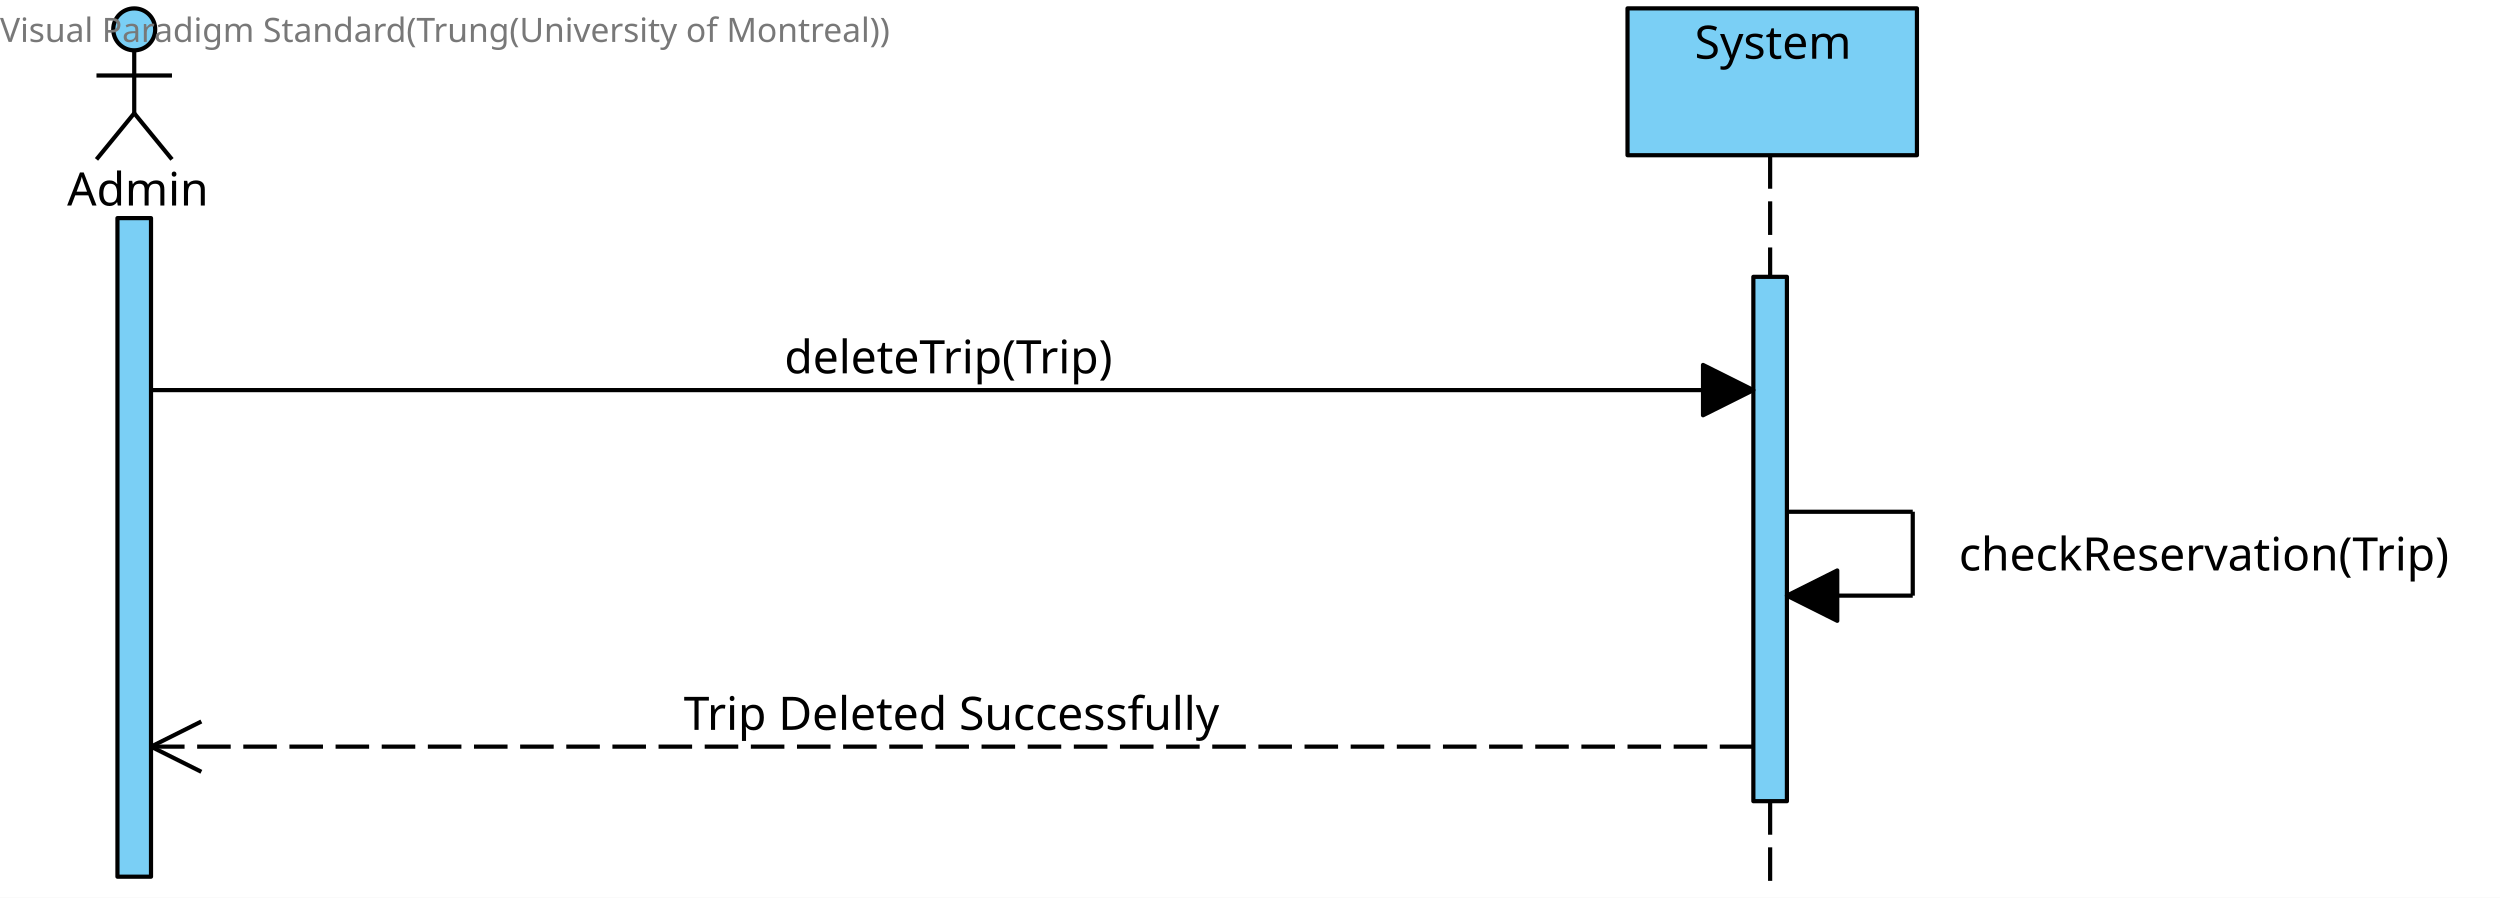
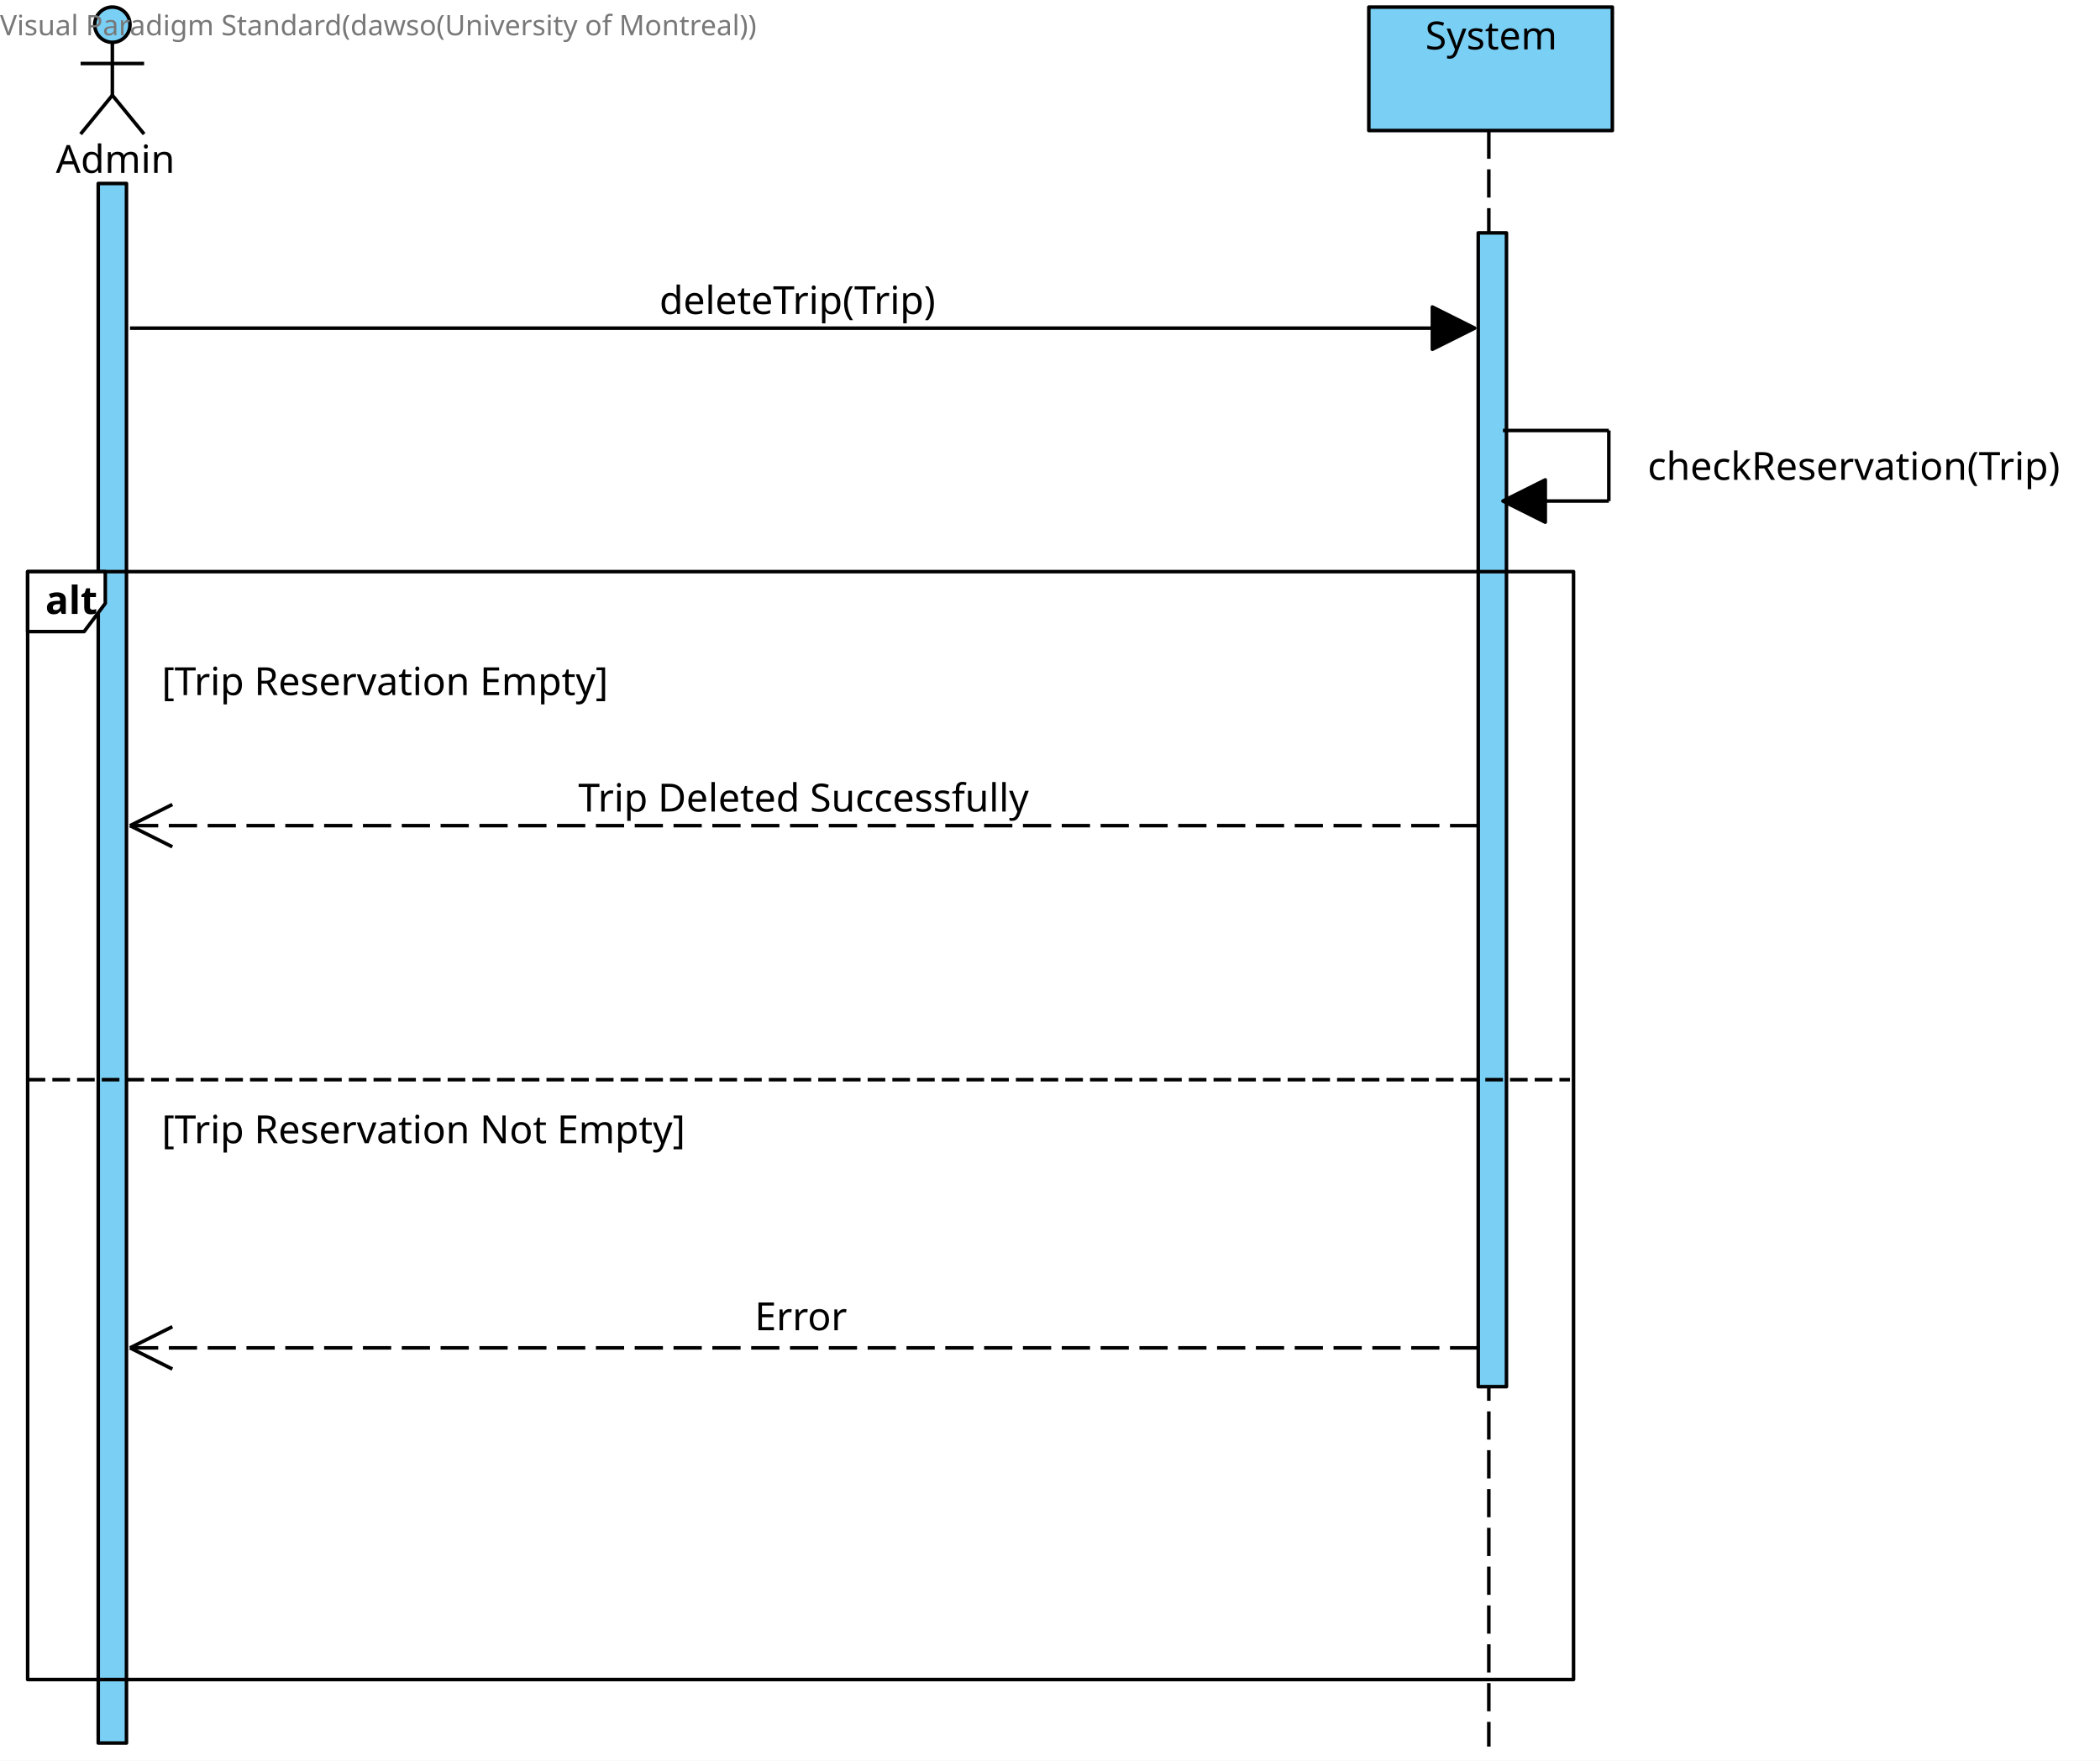
- <svg xmlns="http://www.w3.org/2000/svg" fill-opacity="0" color-rendering="auto" color-interpolation="auto" text-rendering="auto" stroke="rgb(0,0,0)" stroke-linecap="square" width="596" stroke-miterlimit="10" shape-rendering="auto" stroke-opacity="0" fill="rgb(0,0,0)" stroke-dasharray="none" font-weight="normal" stroke-width="1" height="214" font-family="'Dialog'" font-style="normal" stroke-linejoin="miter" font-size="12px" stroke-dashoffset="0" image-rendering="auto">
+ <svg xmlns="http://www.w3.org/2000/svg" fill-opacity="0" color-rendering="auto" color-interpolation="auto" text-rendering="auto" stroke="rgb(0,0,0)" stroke-linecap="square" width="595" stroke-miterlimit="10" shape-rendering="auto" stroke-opacity="0" fill="rgb(0,0,0)" stroke-dasharray="none" font-weight="normal" stroke-width="1" height="499" font-family="'Dialog'" font-style="normal" stroke-linejoin="miter" font-size="12px" stroke-dashoffset="0" image-rendering="auto">
  <defs id="genericDefs" />
  <g>
    <defs id="defs1">
      <clipPath clipPathUnits="userSpaceOnUse" id="clipPath1">
-         <path d="M-7 -7 L81 -7 L81 219 L-7 219 L-7 -7 Z" />
+         <path d="M-7 -7 L81 -7 L81 504 L-7 504 L-7 -7 Z" />
      </clipPath>
      <clipPath clipPathUnits="userSpaceOnUse" id="clipPath2">
-         <path d="M-7 -7 L71 -7 L71 219 L-7 219 L-7 -7 Z" />
+         <path d="M-7 -7 L71 -7 L71 504 L-7 504 L-7 -7 Z" />
      </clipPath>
      <clipPath clipPathUnits="userSpaceOnUse" id="clipPath3">
-         <path d="M-7 -7 L19 -7 L19 136 L-7 136 L-7 -7 Z" />
+         <path d="M-7 -7 L19 -7 L19 338 L-7 338 L-7 -7 Z" />
      </clipPath>
      <clipPath clipPathUnits="userSpaceOnUse" id="clipPath4">
+         <path d="M-7 -7 L449 -7 L449 325 L-7 325 L-7 -7 Z" />
+       </clipPath>
+       <clipPath clipPathUnits="userSpaceOnUse" id="clipPath5">
+         <path d="M160 24 L160 38 L39 38 L39 24 ZM181 151 L181 165 L40 165 L40 151 ZM-7 -7 L-7 325 L449 325 L449 -7 Z" />
+       </clipPath>
+       <clipPath clipPathUnits="userSpaceOnUse" id="clipPath6">
+         <path d="M0 0 L0 18 L23 18 L23 0 Z" />
+       </clipPath>
+       <clipPath clipPathUnits="userSpaceOnUse" id="clipPath7">
+         <path d="M-7 -7 L449 -7 L449 138 L-7 138 L-7 -7 Z" />
+       </clipPath>
+       <clipPath clipPathUnits="userSpaceOnUse" id="clipPath8">
+         <path d="M0 0 L0 15 L142 15 L142 0 Z" />
+       </clipPath>
+       <clipPath clipPathUnits="userSpaceOnUse" id="clipPath9">
+         <path d="M0 0 L0 4 L438 4 L438 0 Z" />
+       </clipPath>
+       <clipPath clipPathUnits="userSpaceOnUse" id="clipPath10">
+         <path d="M-7 -7 L449 -7 L449 179 L-7 179 L-7 -7 Z" />
+       </clipPath>
+       <clipPath clipPathUnits="userSpaceOnUse" id="clipPath11">
+         <path d="M0 0 L0 15 L162 15 L162 0 Z" />
+       </clipPath>
+       <clipPath clipPathUnits="userSpaceOnUse" id="clipPath12">
        <path d="M-70 -15 L140 -15 L140 30 L-70 30 L-70 -15 Z" />
      </clipPath>
-       <clipPath clipPathUnits="userSpaceOnUse" id="clipPath5">
+       <clipPath clipPathUnits="userSpaceOnUse" id="clipPath13">
        <path d="M-52 -15 L104 -15 L104 30 L-52 30 L-52 -15 Z" />
      </clipPath>
-       <clipPath clipPathUnits="userSpaceOnUse" id="clipPath6">
+       <clipPath clipPathUnits="userSpaceOnUse" id="clipPath14">
+         <path d="M0 0 L470 0 L470 87 L0 87 L0 0 Z" />
+       </clipPath>
+       <clipPath clipPathUnits="userSpaceOnUse" id="clipPath15">
+         <path d="M305 26 L305 41 L160 41 L160 26 ZM0 0 L0 87 L470 87 L470 0 Z" />
+       </clipPath>
+       <clipPath clipPathUnits="userSpaceOnUse" id="clipPath16">
        <path d="M0 0 L469 0 L469 87 L0 87 L0 0 Z" />
      </clipPath>
-       <clipPath clipPathUnits="userSpaceOnUse" id="clipPath7">
-         <path d="M305 25 L305 40 L160 40 L160 25 ZM0 0 L0 87 L469 87 L469 2 L463 2 L463 0 Z" />
+       <clipPath clipPathUnits="userSpaceOnUse" id="clipPath17">
+         <path d="M279 26 L279 41 L183 41 L183 26 ZM0 0 L0 87 L462 87 L462 73 L469 73 L469 0 L63 0 L63 1 L11 1 L11 0 Z" />
      </clipPath>
-       <clipPath clipPathUnits="userSpaceOnUse" id="clipPath8">
-         <path d="M0 0 L474 0 L474 87 L0 87 L0 0 Z" />
-       </clipPath>
-       <clipPath clipPathUnits="userSpaceOnUse" id="clipPath9">
-         <path d="M281 25 L281 40 L185 40 L185 25 ZM0 0 L0 87 L464 87 L464 72 L474 72 L474 0 Z" />
-       </clipPath>
-       <clipPath clipPathUnits="userSpaceOnUse" id="clipPath10">
+       <clipPath clipPathUnits="userSpaceOnUse" id="clipPath18">
        <path d="M0 0 L117 0 L117 107 L0 107 L0 0 Z" />
      </clipPath>
-       <clipPath clipPathUnits="userSpaceOnUse" id="clipPath11">
+       <clipPath clipPathUnits="userSpaceOnUse" id="clipPath19">
        <path d="M0 0 L0 107 L117 107 L117 59 L73 59 L73 44 L117 44 L117 0 Z" />
      </clipPath>
-       <clipPath clipPathUnits="userSpaceOnUse" id="clipPath12">
+       <clipPath clipPathUnits="userSpaceOnUse" id="clipPath20">
+         <path d="M255 25 L255 40 L210 40 L210 25 ZM0 0 L0 87 L470 87 L470 0 Z" />
+       </clipPath>
+       <clipPath clipPathUnits="userSpaceOnUse" id="clipPath21">
+         <path d="M-45 -15 L90 -15 L90 30 L-45 30 L-45 -15 Z" />
+       </clipPath>
+       <clipPath clipPathUnits="userSpaceOnUse" id="clipPath22">
        <path d="M-135 -15 L270 -15 L270 30 L-135 30 L-135 -15 Z" />
      </clipPath>
-       <clipPath clipPathUnits="userSpaceOnUse" id="clipPath13">
+       <clipPath clipPathUnits="userSpaceOnUse" id="clipPath23">
        <path d="M-96 -15 L192 -15 L192 30 L-96 30 L-96 -15 Z" />
      </clipPath>
-       <clipPath clipPathUnits="userSpaceOnUse" id="clipPath14">
+       <clipPath clipPathUnits="userSpaceOnUse" id="clipPath24">
        <path d="M-145 -15 L290 -15 L290 30 L-145 30 L-145 -15 Z" />
      </clipPath>
    </defs>
    <g fill="white" text-rendering="geometricPrecision" fill-opacity="1" stroke-opacity="1" stroke="white">
-       <rect x="0" width="596" height="214" y="0" stroke="none" />
+       <rect x="0" width="595" height="499" y="0" stroke="none" />
    </g>
-     <g font-size="11px" transform="translate(388,2)" fill-opacity="1" fill="rgb(122,207,245)" text-rendering="geometricPrecision" image-rendering="optimizeQuality" font-family="sans-serif" stroke="rgb(122,207,245)" stroke-opacity="1">
+     <g font-size="11px" transform="translate(387.8333,2)" fill-opacity="1" fill="rgb(122,207,245)" text-rendering="geometricPrecision" image-rendering="optimizeQuality" font-family="sans-serif" stroke="rgb(122,207,245)" stroke-opacity="1">
      <rect x="0" width="69" height="35" y="0" clip-path="url(#clipPath1)" stroke="none" />
    </g>
-     <g stroke-linecap="butt" font-size="11px" transform="translate(388,2)" fill-opacity="1" fill="black" text-rendering="geometricPrecision" image-rendering="optimizeQuality" font-family="sans-serif" stroke-linejoin="round" stroke="black" stroke-opacity="1" stroke-miterlimit="0">
+     <g stroke-linecap="butt" font-size="11px" transform="translate(387.8333,2)" fill-opacity="1" fill="black" text-rendering="geometricPrecision" image-rendering="optimizeQuality" font-family="sans-serif" stroke-linejoin="round" stroke="black" stroke-opacity="1" stroke-miterlimit="0">
      <rect fill="none" x="0" width="69" height="35" y="0" clip-path="url(#clipPath1)" />
-       <line clip-path="url(#clipPath1)" fill="none" x1="34" x2="34" y1="35" y2="208" stroke-linejoin="bevel" stroke-dasharray="8,3" />
+       <line clip-path="url(#clipPath1)" fill="none" x1="34" x2="34" y1="35" y2="493" stroke-linejoin="bevel" stroke-dasharray="8,3" />
    </g>
-     <g font-size="11px" transform="translate(2,2)" fill-opacity="1" fill="rgb(122,207,245)" text-rendering="geometricPrecision" image-rendering="optimizeQuality" font-family="sans-serif" stroke="rgb(122,207,245)" stroke-opacity="1">
+     <g font-size="11px" transform="translate(1.8333,2)" fill-opacity="1" fill="rgb(122,207,245)" text-rendering="geometricPrecision" image-rendering="optimizeQuality" font-family="sans-serif" stroke="rgb(122,207,245)" stroke-opacity="1">
      <circle r="5" clip-path="url(#clipPath2)" cx="30" cy="5" stroke="none" />
-       <rect x="26" width="8" height="157" y="50" clip-path="url(#clipPath2)" stroke="none" />
+       <rect x="26" width="8" height="442" y="50" clip-path="url(#clipPath2)" stroke="none" />
    </g>
-     <g stroke-linecap="butt" font-size="11px" transform="translate(2,2)" fill-opacity="1" fill="black" text-rendering="geometricPrecision" image-rendering="optimizeQuality" font-family="sans-serif" stroke-linejoin="round" stroke="black" stroke-opacity="1" stroke-miterlimit="0">
+     <g stroke-linecap="butt" font-size="11px" transform="translate(1.8333,2)" fill-opacity="1" fill="black" text-rendering="geometricPrecision" image-rendering="optimizeQuality" font-family="sans-serif" stroke-linejoin="round" stroke="black" stroke-opacity="1" stroke-miterlimit="0">
      <circle fill="none" r="5" clip-path="url(#clipPath2)" cx="30" cy="5" />
-       <rect fill="none" x="26" width="8" height="157" y="50" clip-path="url(#clipPath2)" />
+       <rect fill="none" x="26" width="8" height="442" y="50" clip-path="url(#clipPath2)" />
      <line y2="25" fill="none" x1="30" clip-path="url(#clipPath2)" x2="30" y1="10" />
      <line y2="36" fill="none" x1="30" clip-path="url(#clipPath2)" x2="21" y1="25" />
      <line y2="36" fill="none" x1="30" clip-path="url(#clipPath2)" x2="39" y1="25" />
      <line y2="16" fill="none" x1="21" clip-path="url(#clipPath2)" x2="39" y1="16" />
    </g>
-     <g font-size="11px" transform="translate(418,66)" fill-opacity="1" fill="rgb(122,207,245)" text-rendering="geometricPrecision" image-rendering="optimizeQuality" font-family="sans-serif" stroke="rgb(122,207,245)" stroke-opacity="1">
-       <rect x="0" width="8" height="125" y="0" clip-path="url(#clipPath3)" stroke="none" />
+     <g font-size="11px" transform="translate(418.8333,66)" fill-opacity="1" fill="rgb(122,207,245)" text-rendering="geometricPrecision" image-rendering="optimizeQuality" font-family="sans-serif" stroke="rgb(122,207,245)" stroke-opacity="1">
+       <rect x="0" width="8" height="327" y="0" clip-path="url(#clipPath3)" stroke="none" />
    </g>
-     <g stroke-linecap="butt" font-size="11px" transform="translate(418,66)" fill-opacity="1" fill="black" text-rendering="geometricPrecision" image-rendering="optimizeQuality" font-family="sans-serif" stroke-linejoin="round" stroke="black" stroke-opacity="1" stroke-miterlimit="0">
-       <rect fill="none" x="0" width="8" height="125" y="0" clip-path="url(#clipPath3)" />
+     <g stroke-linecap="butt" font-size="11px" transform="translate(418.8333,66)" fill-opacity="1" fill="black" text-rendering="geometricPrecision" image-rendering="optimizeQuality" font-family="sans-serif" stroke-linejoin="round" stroke="black" stroke-opacity="1" stroke-miterlimit="0">
+       <rect fill="none" x="0" width="8" height="327" y="0" clip-path="url(#clipPath3)" />
    </g>
-     <g font-size="11px" transform="translate(388,2)" fill-opacity="1" fill="black" text-rendering="geometricPrecision" image-rendering="optimizeQuality" font-family="sans-serif" stroke="black" stroke-opacity="1">
-       <text x="16" xml:space="preserve" y="12" clip-path="url(#clipPath4)" stroke="none">System</text>
+     <g fill-opacity="1" text-rendering="geometricPrecision" stroke="black" stroke-linecap="butt" transform="translate(7.8333,162)" stroke-miterlimit="0" stroke-opacity="1" fill="black" font-weight="bold" font-family="sans-serif" stroke-linejoin="round" font-size="11px" image-rendering="optimizeQuality">
+       <rect fill="none" x="0" width="438" height="314" y="0" clip-path="url(#clipPath5)" />
    </g>
-     <g font-size="11px" transform="translate(6,37)" fill-opacity="1" fill="black" text-rendering="geometricPrecision" image-rendering="optimizeQuality" font-family="sans-serif" stroke="black" stroke-opacity="1">
-       <text x="10" xml:space="preserve" y="12" clip-path="url(#clipPath5)" stroke="none">Admin</text>
+     <g font-size="11px" transform="translate(7.8333,162)" fill-opacity="1" fill="white" text-rendering="geometricPrecision" image-rendering="optimizeQuality" font-family="sans-serif" stroke="white" font-weight="bold" stroke-opacity="1">
+       <path d="M22 0 L22 9 L16 17 L0 17 L0 0 Z" stroke="none" clip-path="url(#clipPath5)" />
    </g>
-     <g fill-opacity="1" text-rendering="geometricPrecision" stroke="black" stroke-linecap="butt" transform="translate(-6,137)" stroke-miterlimit="0" stroke-opacity="1" fill="black" stroke-dasharray="8,3" font-family="sans-serif" stroke-linejoin="round" font-size="11px" image-rendering="optimizeQuality">
-       <line y2="41" fill="none" x1="424" clip-path="url(#clipPath7)" x2="42" y1="41" />
-       <line clip-path="url(#clipPath7)" fill="none" x1="42" x2="54" y1="41" y2="47" stroke-dasharray="none" stroke-miterlimit="10" />
-       <line clip-path="url(#clipPath7)" fill="none" x1="42" x2="54" y1="41" y2="35" stroke-dasharray="none" stroke-miterlimit="10" />
+     <g fill-opacity="1" text-rendering="geometricPrecision" stroke="black" stroke-linecap="butt" transform="translate(7.8333,162)" stroke-miterlimit="0" stroke-opacity="1" fill="black" font-weight="bold" font-family="sans-serif" stroke-linejoin="round" font-size="11px" image-rendering="optimizeQuality">
+       <path fill="none" d="M22 0 L22 9 L16 17 L0 17 L0 0 Z" clip-path="url(#clipPath5)" />
    </g>
-     <g stroke-linecap="butt" font-size="11px" transform="translate(-7,52)" fill-opacity="1" fill="black" text-rendering="geometricPrecision" image-rendering="optimizeQuality" font-family="sans-serif" stroke-linejoin="round" stroke="black" stroke-opacity="1">
-       <line y2="41" fill="none" x1="43" clip-path="url(#clipPath9)" x2="425" y1="41" />
-       <polygon points=" 425 41 413 35 413 47" clip-path="url(#clipPath9)" stroke="none" />
-       <polygon fill="none" points=" 425 41 413 35 413 47" clip-path="url(#clipPath9)" />
+     <g font-size="11px" transform="translate(7.8333,162)" fill-opacity="1" fill="black" text-rendering="geometricPrecision" image-rendering="optimizeQuality" font-family="sans-serif" stroke="black" font-weight="bold" stroke-opacity="1">
+       <text x="5" xml:space="preserve" y="12" clip-path="url(#clipPath6)" stroke="none">alt</text>
    </g>
-     <g stroke-linecap="butt" font-size="11px" transform="translate(384,80)" fill-opacity="1" fill="black" text-rendering="geometricPrecision" image-rendering="optimizeQuality" font-family="sans-serif" stroke-linejoin="round" stroke="black" stroke-opacity="1">
-       <line y2="42" fill="none" x1="42" clip-path="url(#clipPath11)" x2="72" y1="42" />
-       <line y2="62" fill="none" x1="72" clip-path="url(#clipPath11)" x2="72" y1="42" />
-       <line y2="62" fill="none" x1="72" clip-path="url(#clipPath11)" x2="42" y1="62" />
-       <polygon points=" 42 62 54 68 54 56" clip-path="url(#clipPath11)" stroke="none" />
-       <polygon fill="none" points=" 42 62 54 68 54 56" clip-path="url(#clipPath11)" />
+     <g fill-opacity="1" text-rendering="geometricPrecision" stroke="black" stroke-linecap="butt" transform="translate(7.8333,180)" stroke-miterlimit="0" stroke-opacity="1" fill="black" stroke-dasharray="5,2" font-family="sans-serif" stroke-linejoin="bevel" font-size="11px" image-rendering="optimizeQuality">
+       <line y2="126" fill="none" x1="0" clip-path="url(#clipPath7)" x2="437" y1="126" />
    </g>
-     <g font-size="11px" transform="translate(457,124)" fill-opacity="1" fill="white" text-rendering="geometricPrecision" image-rendering="optimizeQuality" font-family="sans-serif" stroke="white" stroke-opacity="1">
-       <rect x="0" width="135" height="15" y="0" clip-path="url(#clipPath12)" stroke="none" />
-       <text fill="black" x="10" xml:space="preserve" y="12" clip-path="url(#clipPath12)" stroke="none">checkReservation(Trip)</text>
+     <g font-size="11px" transform="translate(35.8333,185)" fill-opacity="1" fill="white" text-rendering="geometricPrecision" image-rendering="optimizeQuality" font-family="sans-serif" stroke="white" stroke-opacity="1">
+       <rect x="9" width="123" height="17" y="-1" clip-path="url(#clipPath8)" stroke="none" />
+       <text fill="black" x="10" xml:space="preserve" y="12" clip-path="url(#clipPath8)" stroke="none">[Trip Reservation Empty]</text>
    </g>
-     <g font-size="11px" transform="translate(178,77)" fill-opacity="1" fill="white" text-rendering="geometricPrecision" image-rendering="optimizeQuality" font-family="sans-serif" stroke="white" stroke-opacity="1">
-       <rect x="0" width="96" height="15" y="0" clip-path="url(#clipPath13)" stroke="none" />
-       <text fill="black" x="9" xml:space="preserve" y="12" clip-path="url(#clipPath13)" stroke="none">deleteTrip(Trip)</text>
+     <g font-size="11px" transform="translate(35.8333,312)" fill-opacity="1" fill="white" text-rendering="geometricPrecision" image-rendering="optimizeQuality" font-family="sans-serif" stroke="white" stroke-opacity="1">
+       <rect x="9" width="143" height="17" y="-1" clip-path="url(#clipPath11)" stroke="none" />
+       <text fill="black" x="10" xml:space="preserve" y="12" clip-path="url(#clipPath11)" stroke="none">[Trip Reservation Not Empty]</text>
    </g>
-     <g font-size="11px" transform="translate(154,162)" fill-opacity="1" fill="white" text-rendering="geometricPrecision" image-rendering="optimizeQuality" font-family="sans-serif" stroke="white" stroke-opacity="1">
-       <rect x="0" width="145" height="15" y="0" clip-path="url(#clipPath14)" stroke="none" />
-       <text fill="black" x="9" xml:space="preserve" y="12" clip-path="url(#clipPath14)" stroke="none">Trip Deleted Successfully</text>
+     <g font-size="11px" transform="translate(387.8333,2)" fill-opacity="1" fill="black" text-rendering="geometricPrecision" image-rendering="optimizeQuality" font-family="sans-serif" stroke="black" stroke-opacity="1">
+       <text x="16" xml:space="preserve" y="12" clip-path="url(#clipPath12)" stroke="none">System</text>
+     </g>
+     <g font-size="11px" transform="translate(5.8333,37)" fill-opacity="1" fill="black" text-rendering="geometricPrecision" image-rendering="optimizeQuality" font-family="sans-serif" stroke="black" stroke-opacity="1">
+       <text x="10" xml:space="preserve" y="12" clip-path="url(#clipPath13)" stroke="none">Admin</text>
+     </g>
+     <g fill-opacity="1" text-rendering="geometricPrecision" stroke="black" stroke-linecap="butt" transform="translate(-5.1667,192)" stroke-miterlimit="0" stroke-opacity="1" fill="black" stroke-dasharray="8,3" font-family="sans-serif" stroke-linejoin="round" font-size="11px" image-rendering="optimizeQuality">
+       <line y2="42" fill="none" x1="424" clip-path="url(#clipPath15)" x2="42" y1="42" />
+       <line clip-path="url(#clipPath15)" fill="none" x1="42" x2="54" y1="42" y2="48" stroke-dasharray="none" stroke-miterlimit="10" />
+       <line clip-path="url(#clipPath15)" fill="none" x1="42" x2="54" y1="42" y2="36" stroke-dasharray="none" stroke-miterlimit="10" />
+     </g>
+     <g stroke-linecap="butt" font-size="11px" transform="translate(-5.1667,51)" fill-opacity="1" fill="black" text-rendering="geometricPrecision" image-rendering="optimizeQuality" font-family="sans-serif" stroke-linejoin="round" stroke="black" stroke-opacity="1">
+       <line y2="42" fill="none" x1="42" clip-path="url(#clipPath17)" x2="423" y1="42" />
+       <polygon points=" 423 42 411 36 411 48" clip-path="url(#clipPath17)" stroke="none" />
+       <polygon fill="none" points=" 423 42 411 36 411 48" clip-path="url(#clipPath17)" />
+     </g>
+     <g stroke-linecap="butt" font-size="11px" transform="translate(383.8333,80)" fill-opacity="1" fill="black" text-rendering="geometricPrecision" image-rendering="optimizeQuality" font-family="sans-serif" stroke-linejoin="round" stroke="black" stroke-opacity="1">
+       <line y2="42" fill="none" x1="42" clip-path="url(#clipPath19)" x2="72" y1="42" />
+       <line y2="62" fill="none" x1="72" clip-path="url(#clipPath19)" x2="72" y1="42" />
+       <line y2="62" fill="none" x1="72" clip-path="url(#clipPath19)" x2="42" y1="62" />
+       <polygon points=" 42 62 54 68 54 56" clip-path="url(#clipPath19)" stroke="none" />
+       <polygon fill="none" points=" 42 62 54 68 54 56" clip-path="url(#clipPath19)" />
+     </g>
+     <g fill-opacity="1" text-rendering="geometricPrecision" stroke="black" stroke-linecap="butt" transform="translate(-5.1667,340)" stroke-miterlimit="0" stroke-opacity="1" fill="black" stroke-dasharray="8,3" font-family="sans-serif" stroke-linejoin="round" font-size="11px" image-rendering="optimizeQuality">
+       <line y2="42" fill="none" x1="424" clip-path="url(#clipPath20)" x2="42" y1="42" />
+       <line clip-path="url(#clipPath20)" fill="none" x1="42" x2="54" y1="42" y2="48" stroke-dasharray="none" stroke-miterlimit="10" />
+       <line clip-path="url(#clipPath20)" fill="none" x1="42" x2="54" y1="42" y2="36" stroke-dasharray="none" stroke-miterlimit="10" />
+     </g>
+     <g font-size="11px" transform="translate(204.8333,365)" fill-opacity="1" fill="white" text-rendering="geometricPrecision" image-rendering="optimizeQuality" font-family="sans-serif" stroke="white" stroke-opacity="1">
+       <rect x="0" width="45" height="15" y="0" clip-path="url(#clipPath21)" stroke="none" />
+       <text fill="black" x="9" xml:space="preserve" y="12" clip-path="url(#clipPath21)" stroke="none">Error</text>
+     </g>
+     <g font-size="11px" transform="translate(456.8333,124)" fill-opacity="1" fill="white" text-rendering="geometricPrecision" image-rendering="optimizeQuality" font-family="sans-serif" stroke="white" stroke-opacity="1">
+       <rect x="0" width="135" height="15" y="0" clip-path="url(#clipPath22)" stroke="none" />
+       <text fill="black" x="10" xml:space="preserve" y="12" clip-path="url(#clipPath22)" stroke="none">checkReservation(Trip)</text>
+     </g>
+     <g font-size="11px" transform="translate(177.8333,77)" fill-opacity="1" fill="white" text-rendering="geometricPrecision" image-rendering="optimizeQuality" font-family="sans-serif" stroke="white" stroke-opacity="1">
+       <rect x="0" width="96" height="15" y="0" clip-path="url(#clipPath23)" stroke="none" />
+       <text fill="black" x="9" xml:space="preserve" y="12" clip-path="url(#clipPath23)" stroke="none">deleteTrip(Trip)</text>
+     </g>
+     <g font-size="11px" transform="translate(154.8333,218)" fill-opacity="1" fill="white" text-rendering="geometricPrecision" image-rendering="optimizeQuality" font-family="sans-serif" stroke="white" stroke-opacity="1">
+       <rect x="0" width="145" height="15" y="0" clip-path="url(#clipPath24)" stroke="none" />
+       <text fill="black" x="9" xml:space="preserve" y="12" clip-path="url(#clipPath24)" stroke="none">Trip Deleted Successfully</text>
    </g>
    <g font-size="8px" fill-opacity="1" fill="rgb(120,120,120)" text-rendering="geometricPrecision" image-rendering="optimizeQuality" stroke="rgb(120,120,120)" stroke-opacity="1">
-       <text x="0" xml:space="preserve" y="10" stroke="none">Visual Paradigm Standard(Trung(University of Montreal))</text>
+       <text x="0" xml:space="preserve" y="10" stroke="none">Visual Paradigm Standard(dawso(University of Montreal))</text>
    </g>
  </g>
</svg>
